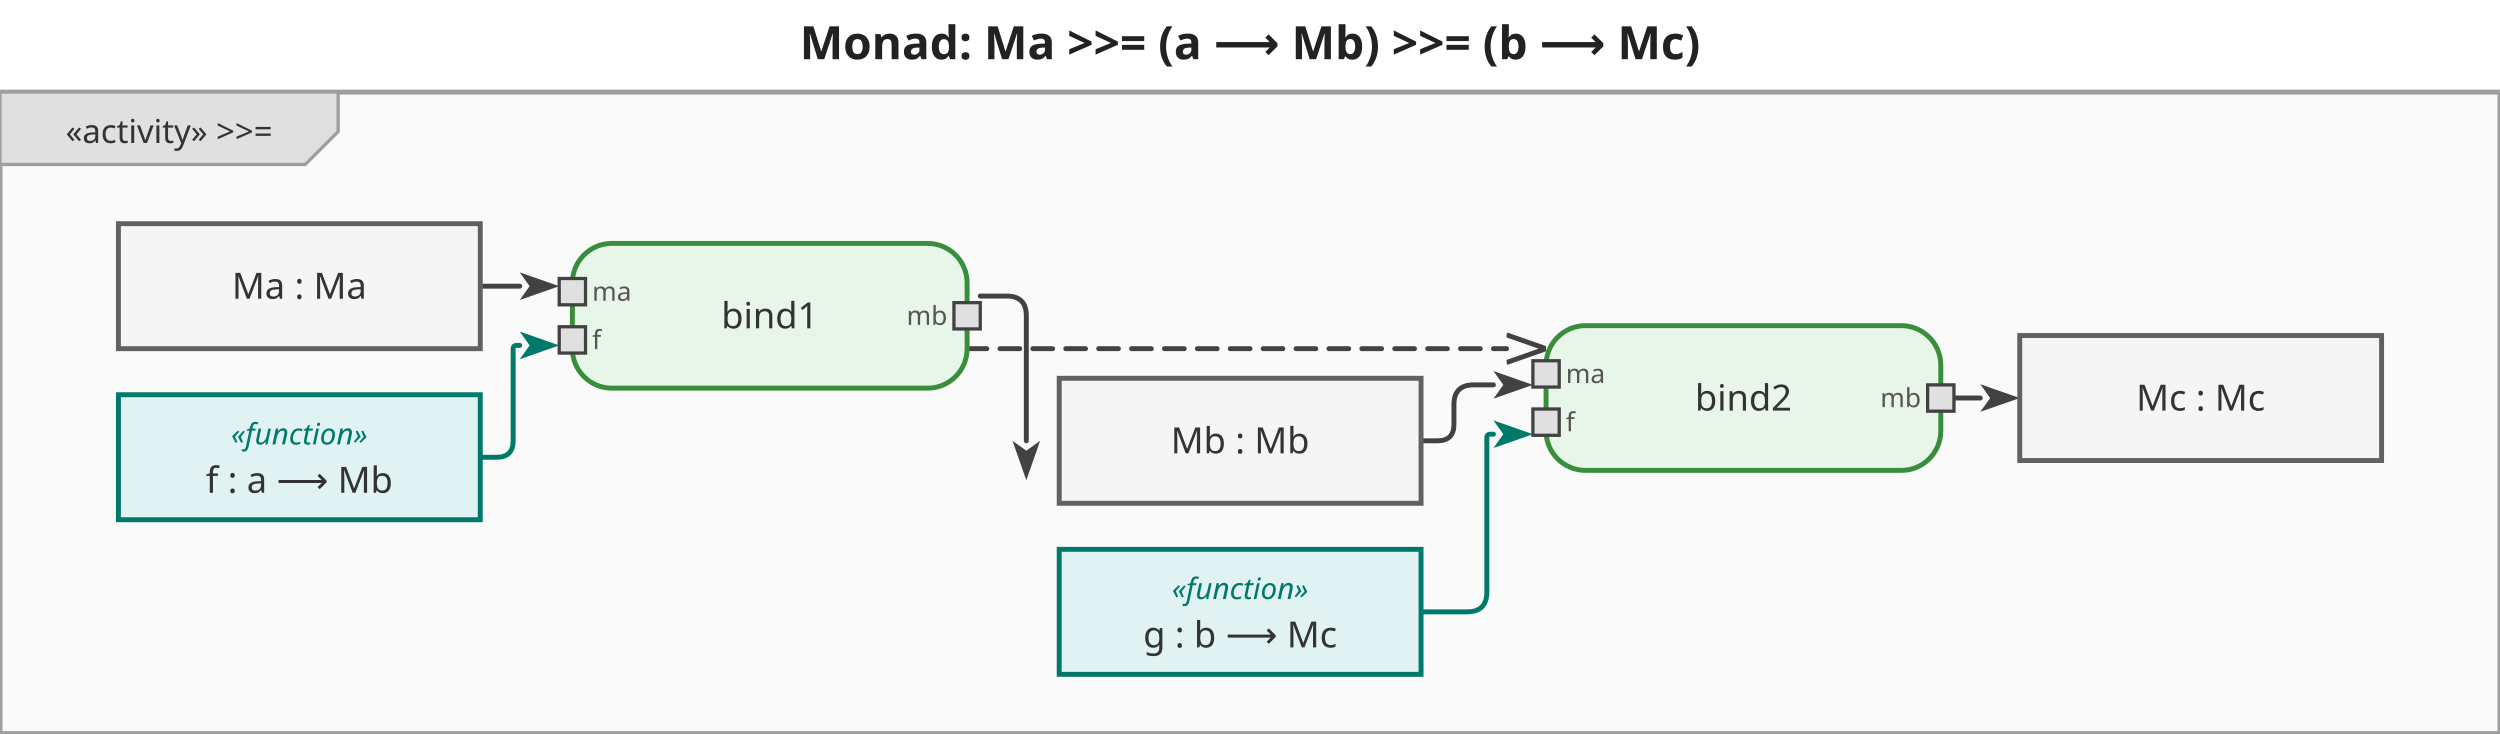
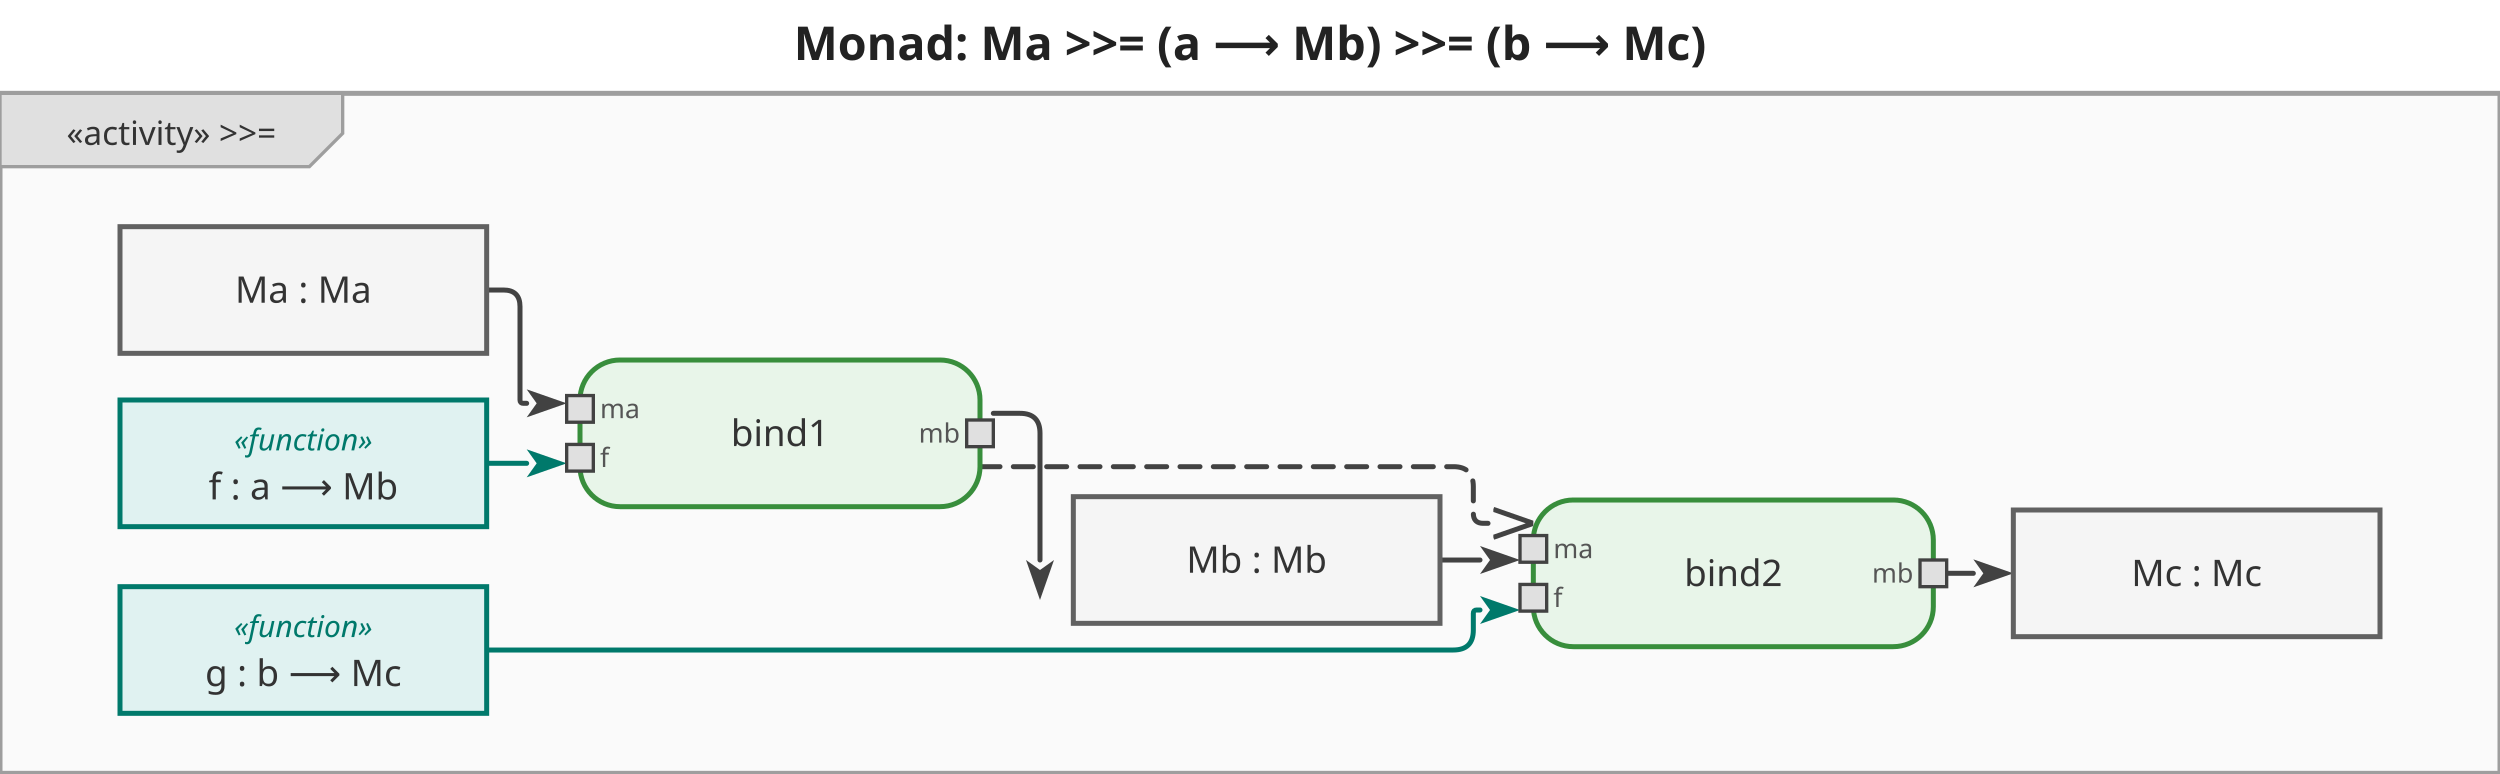
- <svg xmlns="http://www.w3.org/2000/svg" viewBox="0 0 760 223" width="760" height="223">
+ <svg xmlns="http://www.w3.org/2000/svg" viewBox="0 0 750 232" width="750" height="232">
  <defs>
    <marker id="arrowFilled" viewBox="0 0 10 10" refX="0" refY="5" markerWidth="8" markerHeight="8" orient="auto-start-reverse">
      <path d="M0,1.5 L10,5 L0,8.5 L2.5,5 Z" fill="#424242" />
    </marker>
    <marker id="arrowOpen" viewBox="0 0 10 10" refX="0" refY="5" markerWidth="8" markerHeight="8" orient="auto-start-reverse">
      <path d="M0,1.5 L10,5 L0,8.5" fill="none" stroke="#424242" stroke-width="1.25" />
    </marker>
    <marker id="arrowHof" viewBox="0 0 10 10" refX="0" refY="5" markerWidth="8" markerHeight="8" orient="auto-start-reverse">
      <path d="M0,1.5 L10,5 L0,8.5 L2.5,5 Z" fill="#00796b" />
    </marker>
  </defs>
-   <rect width="760" height="223" fill="white" />
-   <text x="380" y="18" text-anchor="middle" font-size="14" font-weight="bold" font-family="sans-serif" fill="#222">Monad: Ma &gt;&gt;= (a ⟶ Mb) &gt;&gt;= (b ⟶ Mc)</text>
+   <rect width="750" height="232" fill="white" />
+   <text x="375" y="18" text-anchor="middle" font-size="14" font-weight="bold" font-family="sans-serif" fill="#222">Monad: Ma &gt;&gt;= (a ⟶ Mb) &gt;&gt;= (b ⟶ Mc)</text>
  <g transform="translate(0,28)">
-     <rect x="0" y="0" width="760" height="195" fill="#fafafa" stroke="#9e9e9e" stroke-width="1.5" />
+     <rect x="0" y="0" width="750" height="204" fill="#fafafa" stroke="#9e9e9e" stroke-width="1.5" />
    <g class="diagram-frame-tab tab-activity">
      <path d="M0,0 L102.8,0 L102.8,12 L92.8,22 L0,22 Z" fill="#e0e0e0" stroke="#9e9e9e" stroke-width="1" />
      <text x="51.4" y="12" text-anchor="middle" font-size="10" font-family="sans-serif" dominant-baseline="middle" fill="#333">«activity» &gt;&gt;=</text>
    </g>
    <g class="edge">
-       <path d="M146.0,59.0 L158.0,59.0" fill="none" stroke="#424242" stroke-width="1.5" stroke-linejoin="round" stroke-linecap="round" marker-end="url(#arrowFilled)" />
+       <path d="M146.0,59.0 L151.0,59.0 Q156.0,59.0 156.0,64.0 L156.0,92.0 Q156.0,93.0 157.0,93.0 L158.0,93.0" fill="none" stroke="#424242" stroke-width="1.5" stroke-linejoin="round" stroke-linecap="round" marker-end="url(#arrowFilled)" />
    </g>
    <g class="edge hof-edge">
-       <path d="M146.0,111.0 L151.0,111.0 Q156.0,111.0 156.0,106.0 L156.0,78.0 Q156.0,77.0 157.0,77.0 L158.0,77.0" fill="none" stroke="#00796b" stroke-width="1.5" stroke-linejoin="round" stroke-linecap="round" marker-end="url(#arrowHof)" />
+       <path d="M146.0,111.0 L158.0,111.0" fill="none" stroke="#00796b" stroke-width="1.5" stroke-linejoin="round" stroke-linecap="round" marker-end="url(#arrowHof)" />
    </g>
    <g class="edge">
-       <path d="M298.0,62.0 L306.0,62.0 Q312.0,62.0 312.0,68.0 L312.0,106.0 L312.0,106.0" fill="none" stroke="#424242" stroke-width="1.5" stroke-linejoin="round" stroke-linecap="round" marker-end="url(#arrowFilled)" />
+       <path d="M298.0,96.0 L306.0,96.0 Q312.0,96.0 312.0,102.0 L312.0,140.0 L312.0,140.0" fill="none" stroke="#424242" stroke-width="1.5" stroke-linejoin="round" stroke-linecap="round" marker-end="url(#arrowFilled)" />
    </g>
    <g class="edge">
-       <path d="M432.0,106.0 L437.0,106.0 Q442.0,106.0 442.0,101.0 L442.0,95.0 Q442.0,89.0 448.0,89.0 L454.0,89.0" fill="none" stroke="#424242" stroke-width="1.5" stroke-linejoin="round" stroke-linecap="round" marker-end="url(#arrowFilled)" />
+       <path d="M432.0,140.0 L444.0,140.0" fill="none" stroke="#424242" stroke-width="1.5" stroke-linejoin="round" stroke-linecap="round" marker-end="url(#arrowFilled)" />
    </g>
    <g class="edge hof-edge">
-       <path d="M432.0,158.0 L446.0,158.0 Q452.0,158.0 452.0,152.0 L452.0,105.0 Q452.0,104.0 453.0,104.0 L454.0,104.0" fill="none" stroke="#00796b" stroke-width="1.5" stroke-linejoin="round" stroke-linecap="round" marker-end="url(#arrowHof)" />
+       <path d="M146.0,167.0 L436.0,167.0 Q442.0,167.0 442.0,161.0 L442.0,156.0 Q442.0,155.0 443.0,155.0 L444.0,155.0" fill="none" stroke="#00796b" stroke-width="1.5" stroke-linejoin="round" stroke-linecap="round" marker-end="url(#arrowHof)" />
    </g>
    <g class="edge">
-       <path d="M594.0,93.0 L602.0,93.0" fill="none" stroke="#424242" stroke-width="1.5" stroke-linejoin="round" stroke-linecap="round" marker-end="url(#arrowFilled)" />
+       <path d="M584.0,144.0 L592.0,144.0" fill="none" stroke="#424242" stroke-width="1.5" stroke-linejoin="round" stroke-linecap="round" marker-end="url(#arrowFilled)" />
    </g>
    <g class="edge">
-       <path d="M294.0,78.0 L458.0,78.0" fill="none" stroke="#424242" stroke-width="1.5" stroke-linejoin="round" stroke-linecap="round" marker-end="url(#arrowOpen)" stroke-dasharray="6,4" />
+       <path d="M294.0,112.0 L436.0,112.0 Q442.0,112.0 442.0,118.0 L442.0,126.0 Q442.0,129.0 445.0,129.0 L448.0,129.0" fill="none" stroke="#424242" stroke-width="1.5" stroke-linejoin="round" stroke-linecap="round" marker-end="url(#arrowOpen)" stroke-dasharray="6,4" />
    </g>
    <g class="action-node">
-       <rect x="174" y="46" width="120" height="44" rx="12" fill="#e8f5e9" stroke="#388e3c" stroke-width="1.5" />
-       <text class="action-label" x="234" y="68" text-anchor="middle" font-size="11" font-family="sans-serif" dominant-baseline="middle" fill="#333">bind1</text>
+       <rect x="174" y="80" width="120" height="44" rx="12" fill="#e8f5e9" stroke="#388e3c" stroke-width="1.5" />
+       <text class="action-label" x="234" y="102" text-anchor="middle" font-size="11" font-family="sans-serif" dominant-baseline="middle" fill="#333">bind1</text>
      <g class="pin pin-in">
-         <rect x="170" y="56.667" width="8" height="8" fill="#e0e0e0" stroke="#424242" stroke-width="1" />
-         <text x="180" y="60.667" text-anchor="start" font-size="8" font-family="sans-serif" dominant-baseline="middle" fill="#555">ma</text>
+         <rect x="170" y="90.667" width="8" height="8" fill="#e0e0e0" stroke="#424242" stroke-width="1" />
+         <text x="180" y="94.667" text-anchor="start" font-size="8" font-family="sans-serif" dominant-baseline="middle" fill="#555">ma</text>
      </g>
      <g class="pin pin-in">
-         <rect x="170" y="71.333" width="8" height="8" fill="#e0e0e0" stroke="#424242" stroke-width="1" />
-         <text x="180" y="75.333" text-anchor="start" font-size="8" font-family="sans-serif" dominant-baseline="middle" fill="#555">f</text>
+         <rect x="170" y="105.333" width="8" height="8" fill="#e0e0e0" stroke="#424242" stroke-width="1" />
+         <text x="180" y="109.333" text-anchor="start" font-size="8" font-family="sans-serif" dominant-baseline="middle" fill="#555">f</text>
      </g>
      <g class="pin pin-out">
-         <rect x="290" y="64" width="8" height="8" fill="#e0e0e0" stroke="#424242" stroke-width="1" />
-         <text x="288" y="68" text-anchor="end" font-size="8" font-family="sans-serif" dominant-baseline="middle" fill="#555">mb</text>
+         <rect x="290" y="98" width="8" height="8" fill="#e0e0e0" stroke="#424242" stroke-width="1" />
+         <text x="288" y="102" text-anchor="end" font-size="8" font-family="sans-serif" dominant-baseline="middle" fill="#555">mb</text>
      </g>
    </g>
    <g class="action-node">
-       <rect x="470" y="71" width="120" height="44" rx="12" fill="#e8f5e9" stroke="#388e3c" stroke-width="1.5" />
-       <text class="action-label" x="530" y="93" text-anchor="middle" font-size="11" font-family="sans-serif" dominant-baseline="middle" fill="#333">bind2</text>
+       <rect x="460" y="122" width="120" height="44" rx="12" fill="#e8f5e9" stroke="#388e3c" stroke-width="1.5" />
+       <text class="action-label" x="520" y="144" text-anchor="middle" font-size="11" font-family="sans-serif" dominant-baseline="middle" fill="#333">bind2</text>
      <g class="pin pin-in">
-         <rect x="466" y="81.667" width="8" height="8" fill="#e0e0e0" stroke="#424242" stroke-width="1" />
-         <text x="476" y="85.667" text-anchor="start" font-size="8" font-family="sans-serif" dominant-baseline="middle" fill="#555">ma</text>
+         <rect x="456" y="132.667" width="8" height="8" fill="#e0e0e0" stroke="#424242" stroke-width="1" />
+         <text x="466" y="136.667" text-anchor="start" font-size="8" font-family="sans-serif" dominant-baseline="middle" fill="#555">ma</text>
      </g>
      <g class="pin pin-in">
-         <rect x="466" y="96.333" width="8" height="8" fill="#e0e0e0" stroke="#424242" stroke-width="1" />
-         <text x="476" y="100.333" text-anchor="start" font-size="8" font-family="sans-serif" dominant-baseline="middle" fill="#555">f</text>
+         <rect x="456" y="147.333" width="8" height="8" fill="#e0e0e0" stroke="#424242" stroke-width="1" />
+         <text x="466" y="151.333" text-anchor="start" font-size="8" font-family="sans-serif" dominant-baseline="middle" fill="#555">f</text>
      </g>
      <g class="pin pin-out">
-         <rect x="586" y="89" width="8" height="8" fill="#e0e0e0" stroke="#424242" stroke-width="1" />
-         <text x="584" y="93" text-anchor="end" font-size="8" font-family="sans-serif" dominant-baseline="middle" fill="#555">mb</text>
+         <rect x="576" y="140" width="8" height="8" fill="#e0e0e0" stroke="#424242" stroke-width="1" />
+         <text x="574" y="144" text-anchor="end" font-size="8" font-family="sans-serif" dominant-baseline="middle" fill="#555">mb</text>
      </g>
    </g>
    <g class="object-node">
      <rect x="36" y="40" width="110" height="38" fill="#f5f5f5" stroke="#616161" stroke-width="1.5" />
      <text x="91" y="59" text-anchor="middle" font-size="11" font-family="sans-serif" dominant-baseline="middle" fill="#333">Ma : Ma</text>
    </g>
    <g class="object-node hof">
      <rect x="36" y="92" width="110" height="38" fill="#e0f2f1" stroke="#00796b" stroke-width="1.5" />
      <text x="91" y="104" text-anchor="middle" font-size="9" font-style="italic" font-family="sans-serif" dominant-baseline="middle" fill="#00796b">«function»</text>
      <text x="91" y="118" text-anchor="middle" font-size="11" font-family="sans-serif" dominant-baseline="middle" fill="#333">f : a ⟶ Mb</text>
    </g>
    <g class="object-node hof">
-       <rect x="322" y="139" width="110" height="38" fill="#e0f2f1" stroke="#00796b" stroke-width="1.5" />
-       <text x="377" y="151" text-anchor="middle" font-size="9" font-style="italic" font-family="sans-serif" dominant-baseline="middle" fill="#00796b">«function»</text>
-       <text x="377" y="165" text-anchor="middle" font-size="11" font-family="sans-serif" dominant-baseline="middle" fill="#333">g : b ⟶ Mc</text>
+       <rect x="36" y="148" width="110" height="38" fill="#e0f2f1" stroke="#00796b" stroke-width="1.5" />
+       <text x="91" y="160" text-anchor="middle" font-size="9" font-style="italic" font-family="sans-serif" dominant-baseline="middle" fill="#00796b">«function»</text>
+       <text x="91" y="174" text-anchor="middle" font-size="11" font-family="sans-serif" dominant-baseline="middle" fill="#333">g : b ⟶ Mc</text>
    </g>
    <g class="object-node">
-       <rect x="322" y="87" width="110" height="38" fill="#f5f5f5" stroke="#616161" stroke-width="1.5" />
-       <text x="377" y="106" text-anchor="middle" font-size="11" font-family="sans-serif" dominant-baseline="middle" fill="#333">Mb : Mb</text>
+       <rect x="322" y="121" width="110" height="38" fill="#f5f5f5" stroke="#616161" stroke-width="1.5" />
+       <text x="377" y="140" text-anchor="middle" font-size="11" font-family="sans-serif" dominant-baseline="middle" fill="#333">Mb : Mb</text>
    </g>
    <g class="object-node">
-       <rect x="614" y="74" width="110" height="38" fill="#f5f5f5" stroke="#616161" stroke-width="1.5" />
-       <text x="669" y="93" text-anchor="middle" font-size="11" font-family="sans-serif" dominant-baseline="middle" fill="#333">Mc : Mc</text>
+       <rect x="604" y="125" width="110" height="38" fill="#f5f5f5" stroke="#616161" stroke-width="1.5" />
+       <text x="659" y="144" text-anchor="middle" font-size="11" font-family="sans-serif" dominant-baseline="middle" fill="#333">Mc : Mc</text>
    </g>
  </g>
</svg>
